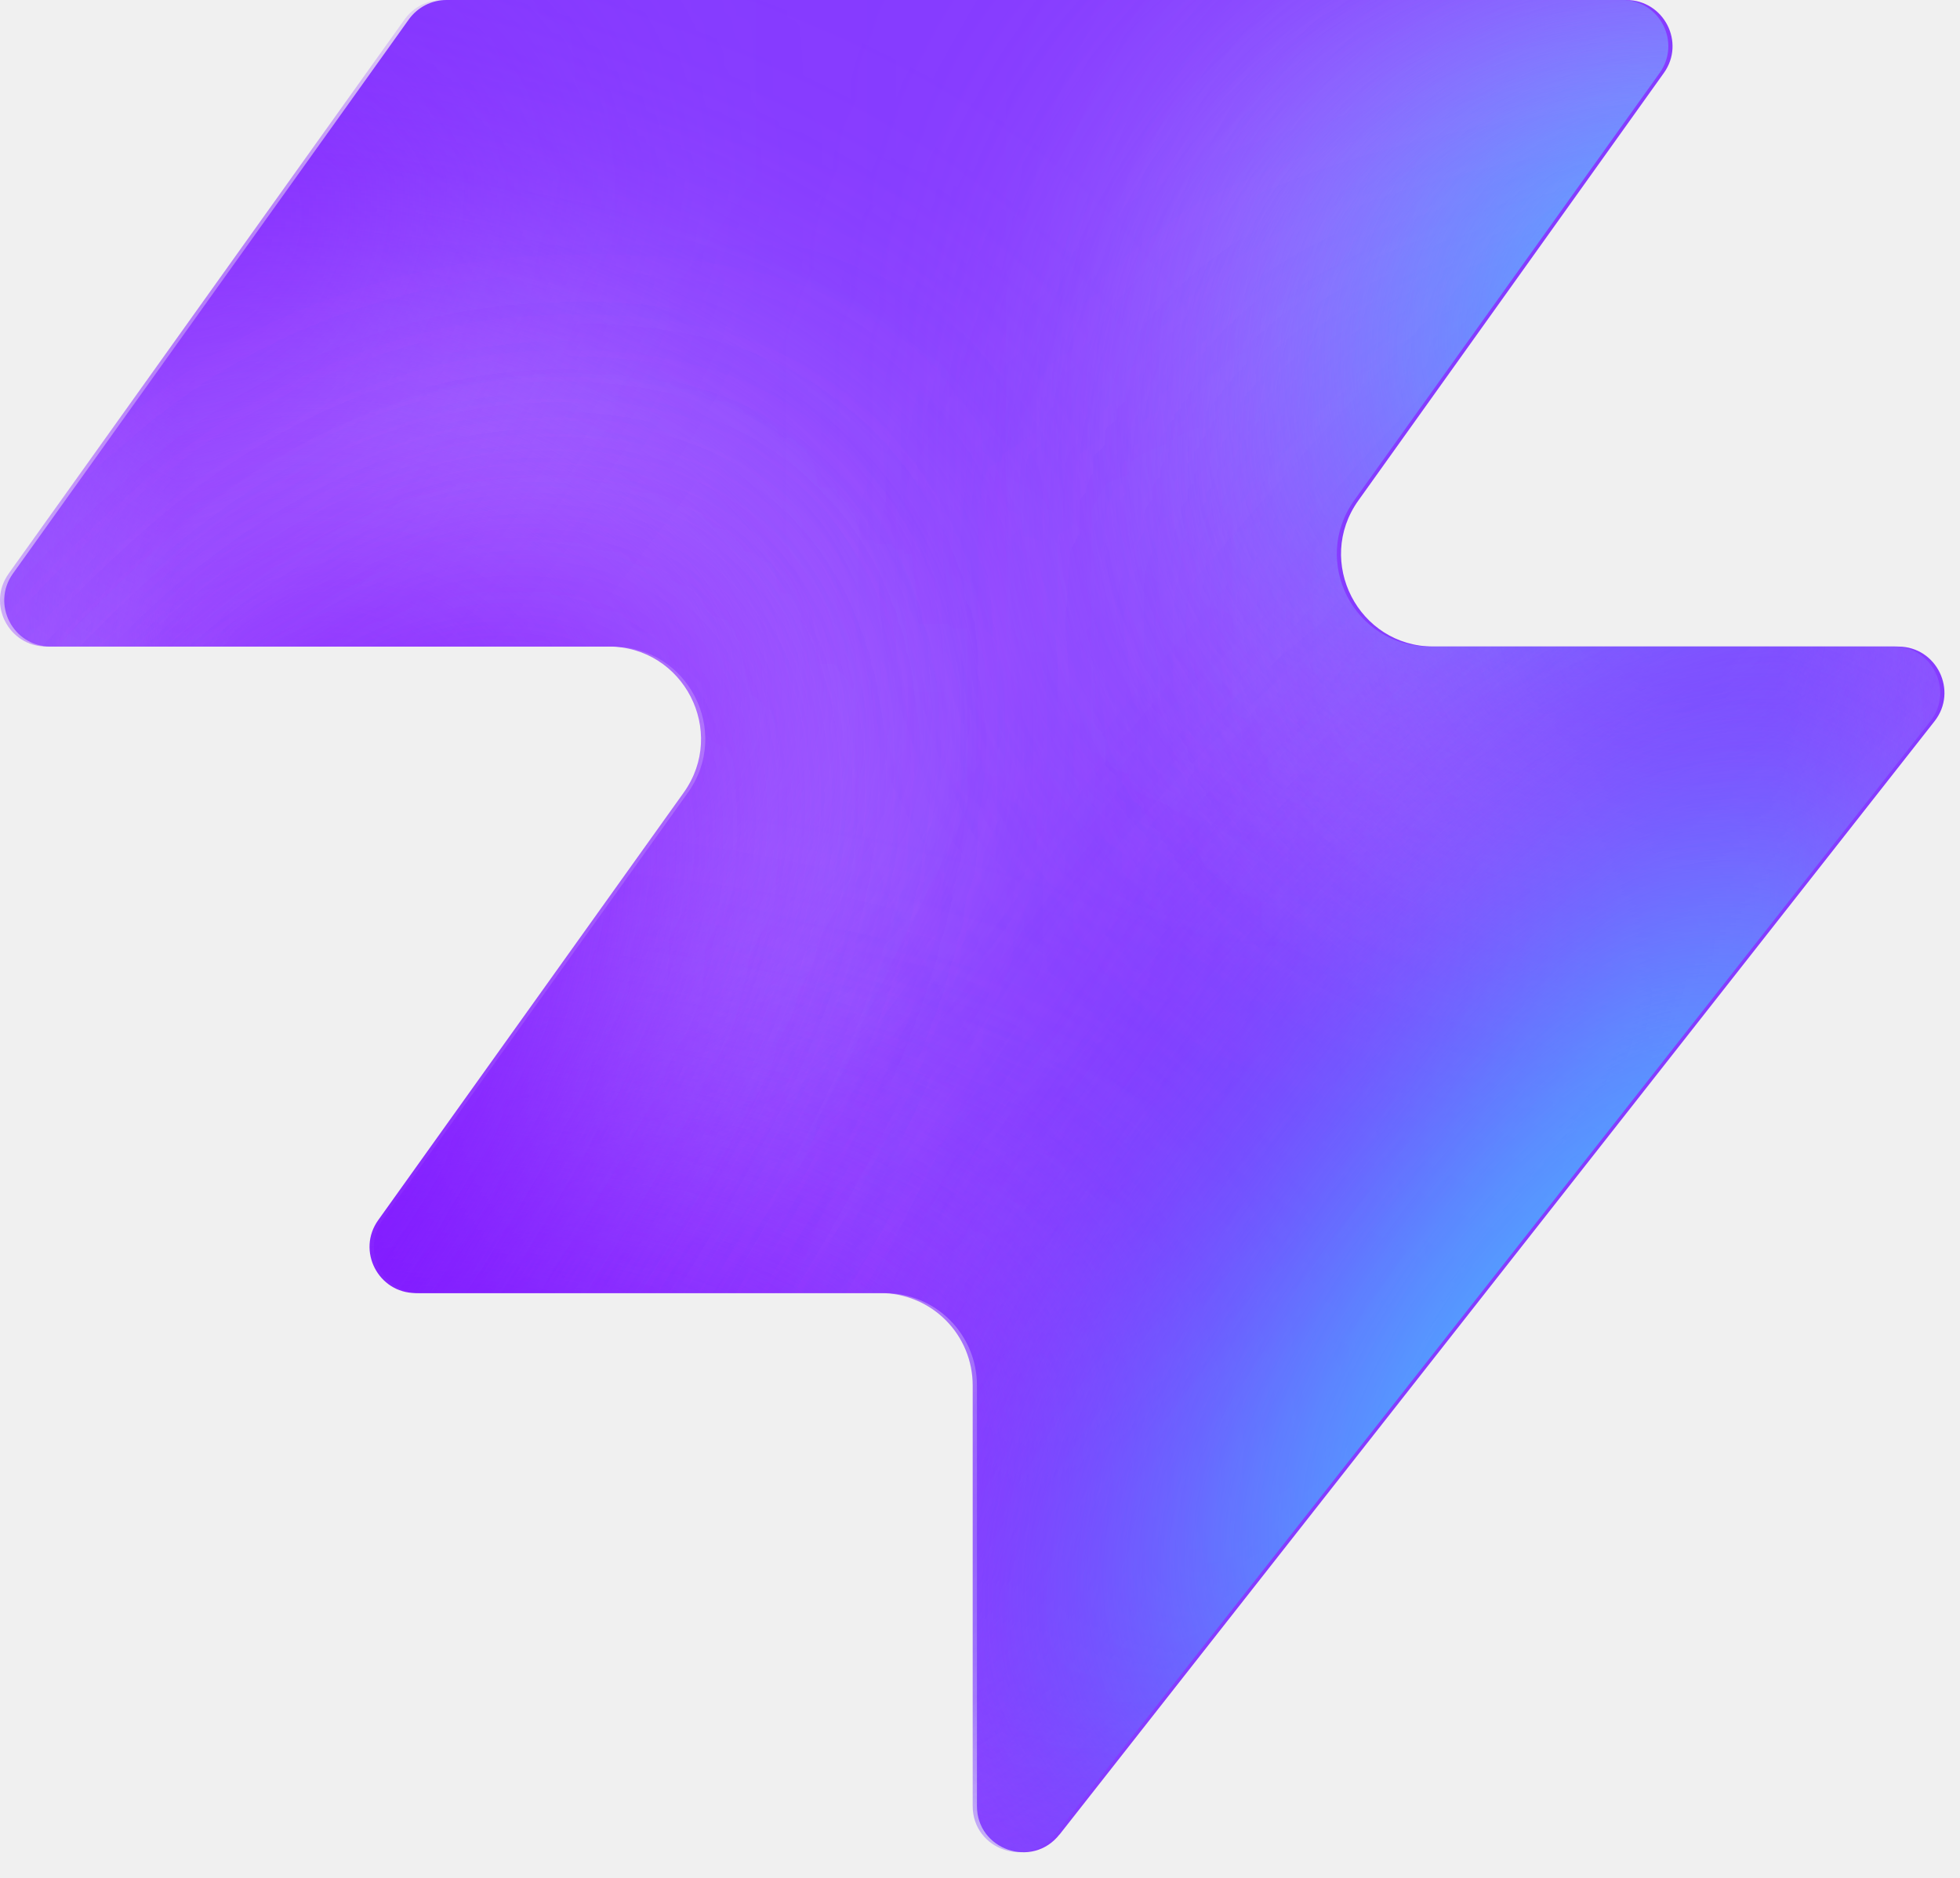
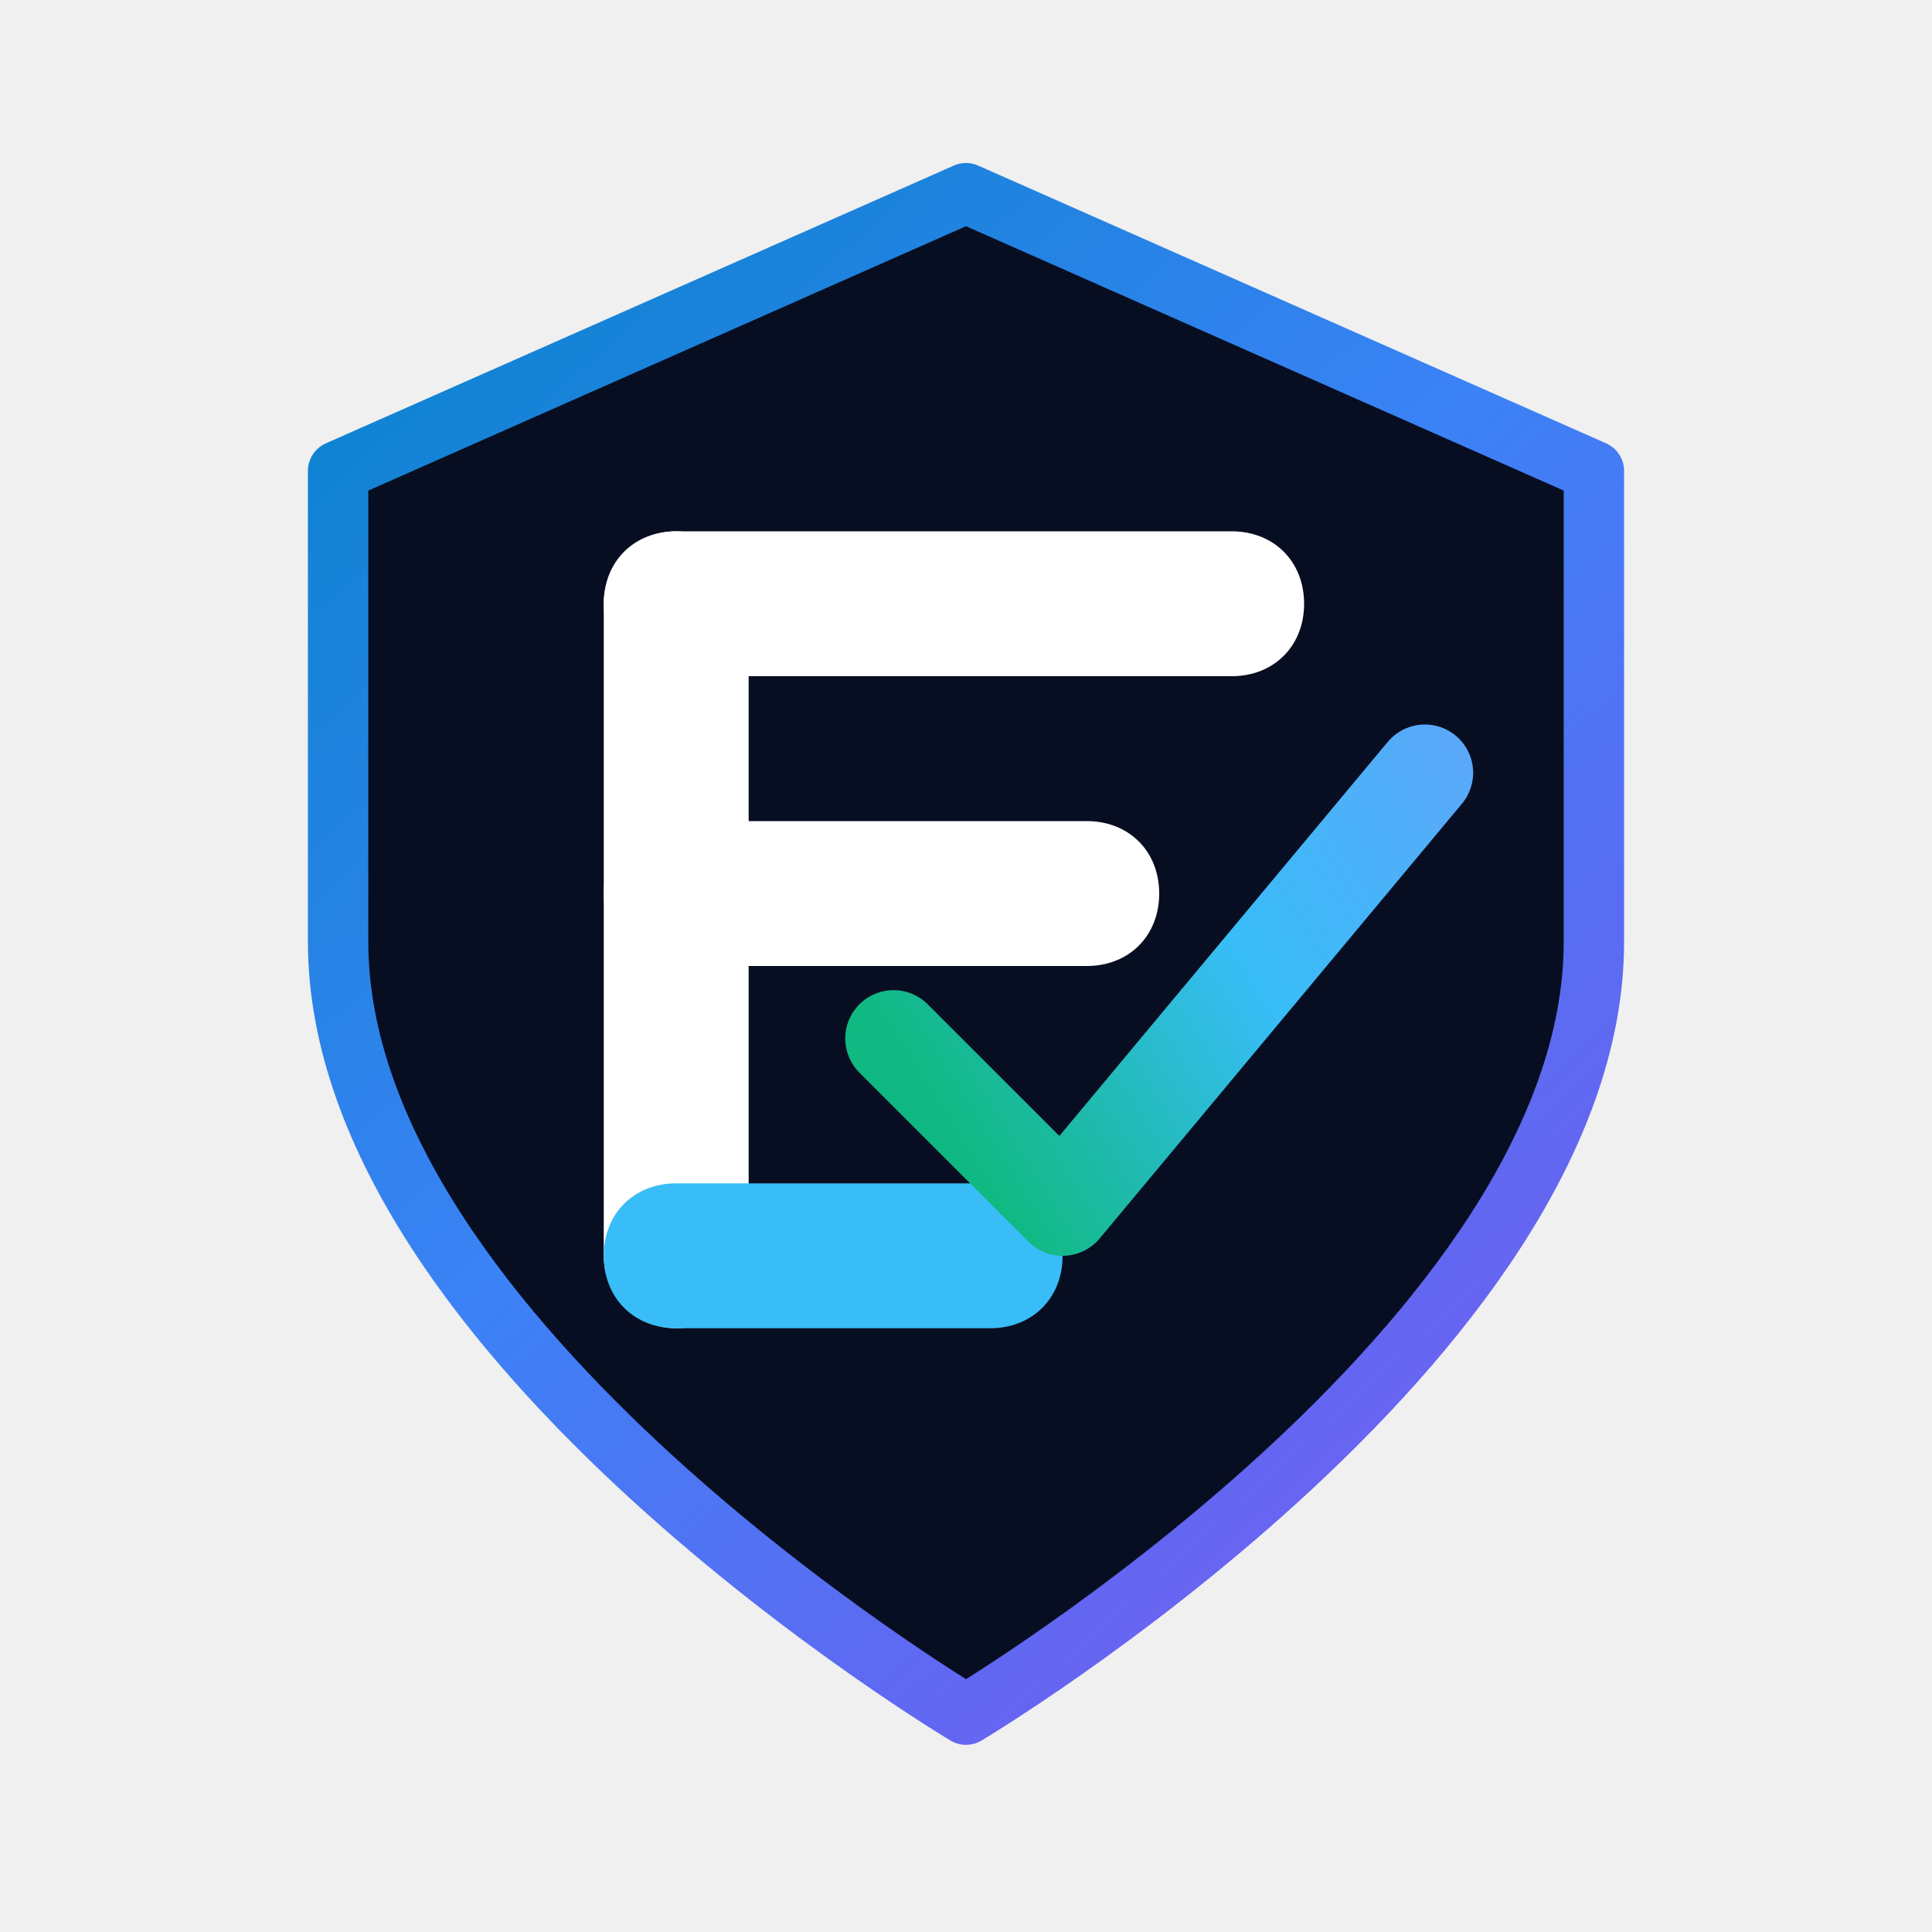
- <svg xmlns="http://www.w3.org/2000/svg" width="48" height="46" fill="none" viewBox="0 0 48 46">
-   <path fill="#863bff" d="M25.946 44.938c-.664.845-2.021.375-2.021-.698V33.937a2.26 2.26 0 0 0-2.262-2.262H10.287c-.92 0-1.456-1.04-.92-1.788l7.48-10.471c1.07-1.497 0-3.578-1.842-3.578H1.237c-.92 0-1.456-1.04-.92-1.788L10.013.474c.214-.297.556-.474.92-.474h28.894c.92 0 1.456 1.04.92 1.788l-7.48 10.471c-1.07 1.498 0 3.579 1.842 3.579h11.377c.943 0 1.473 1.088.89 1.83L25.947 44.94z" style="fill:#863bff;fill:color(display-p3 .525 .23 1);fill-opacity:1" />
-   <mask id="a" width="48" height="46" x="0" y="0" maskUnits="userSpaceOnUse" style="mask-type:alpha">
-     <path fill="#000" d="M25.842 44.938c-.664.844-2.021.375-2.021-.698V33.937a2.26 2.26 0 0 0-2.262-2.262H10.183c-.92 0-1.456-1.04-.92-1.788l7.48-10.471c1.07-1.498 0-3.579-1.842-3.579H1.133c-.92 0-1.456-1.04-.92-1.787L9.91.473c.214-.297.556-.474.92-.474h28.894c.92 0 1.456 1.04.92 1.788l-7.48 10.471c-1.07 1.498 0 3.578 1.842 3.578h11.377c.943 0 1.473 1.088.89 1.832L25.843 44.94z" style="fill:#000;fill-opacity:1" />
-   </mask>
-   <g mask="url(#a)">
-     <g filter="url(#b)">
-       <ellipse cx="5.508" cy="14.704" fill="#ede6ff" rx="5.508" ry="14.704" style="fill:#ede6ff;fill:color(display-p3 .927 .903 1);fill-opacity:1" transform="matrix(.00324 1 1 -.00324 -4.47 31.516)" />
-     </g>
-     <g filter="url(#c)">
-       <ellipse cx="10.399" cy="29.851" fill="#ede6ff" rx="10.399" ry="29.851" style="fill:#ede6ff;fill:color(display-p3 .927 .903 1);fill-opacity:1" transform="matrix(.00324 1 1 -.00324 -39.328 7.883)" />
-     </g>
-     <g filter="url(#d)">
-       <ellipse cx="5.508" cy="30.487" fill="#7e14ff" rx="5.508" ry="30.487" style="fill:#7e14ff;fill:color(display-p3 .492 .077 1);fill-opacity:1" transform="rotate(89.814 -25.913 -14.639)scale(1 -1)" />
-     </g>
-     <g filter="url(#e)">
-       <ellipse cx="5.508" cy="30.599" fill="#7e14ff" rx="5.508" ry="30.599" style="fill:#7e14ff;fill:color(display-p3 .492 .077 1);fill-opacity:1" transform="rotate(89.814 -32.644 -3.334)scale(1 -1)" />
-     </g>
-     <g filter="url(#f)">
-       <ellipse cx="5.508" cy="30.599" fill="#7e14ff" rx="5.508" ry="30.599" style="fill:#7e14ff;fill:color(display-p3 .492 .077 1);fill-opacity:1" transform="matrix(.00324 1 1 -.00324 -34.34 30.47)" />
-     </g>
-     <g filter="url(#g)">
-       <ellipse cx="14.072" cy="22.078" fill="#ede6ff" rx="14.072" ry="22.078" style="fill:#ede6ff;fill:color(display-p3 .927 .903 1);fill-opacity:1" transform="rotate(93.35 24.506 48.493)scale(-1 1)" />
-     </g>
-     <g filter="url(#h)">
-       <ellipse cx="3.47" cy="21.501" fill="#7e14ff" rx="3.47" ry="21.501" style="fill:#7e14ff;fill:color(display-p3 .492 .077 1);fill-opacity:1" transform="rotate(89.009 28.708 47.59)scale(-1 1)" />
-     </g>
-     <g filter="url(#i)">
-       <ellipse cx="3.47" cy="21.501" fill="#7e14ff" rx="3.47" ry="21.501" style="fill:#7e14ff;fill:color(display-p3 .492 .077 1);fill-opacity:1" transform="rotate(89.009 28.708 47.59)scale(-1 1)" />
-     </g>
-     <g filter="url(#j)">
-       <ellipse cx=".387" cy="8.972" fill="#7e14ff" rx="4.407" ry="29.108" style="fill:#7e14ff;fill:color(display-p3 .492 .077 1);fill-opacity:1" transform="rotate(39.51 .387 8.972)" />
-     </g>
-     <g filter="url(#k)">
-       <ellipse cx="47.523" cy="-6.092" fill="#7e14ff" rx="4.407" ry="29.108" style="fill:#7e14ff;fill:color(display-p3 .492 .077 1);fill-opacity:1" transform="rotate(37.892 47.523 -6.092)" />
-     </g>
-     <g filter="url(#l)">
-       <ellipse cx="41.412" cy="6.333" fill="#47bfff" rx="5.971" ry="9.665" style="fill:#47bfff;fill:color(display-p3 .28 .748 1);fill-opacity:1" transform="rotate(37.892 41.412 6.333)" />
-     </g>
-     <g filter="url(#m)">
-       <ellipse cx="-1.879" cy="38.332" fill="#7e14ff" rx="4.407" ry="29.108" style="fill:#7e14ff;fill:color(display-p3 .492 .077 1);fill-opacity:1" transform="rotate(37.892 -1.88 38.332)" />
-     </g>
-     <g filter="url(#n)">
-       <ellipse cx="-1.879" cy="38.332" fill="#7e14ff" rx="4.407" ry="29.108" style="fill:#7e14ff;fill:color(display-p3 .492 .077 1);fill-opacity:1" transform="rotate(37.892 -1.88 38.332)" />
-     </g>
-     <g filter="url(#o)">
-       <ellipse cx="35.651" cy="29.907" fill="#7e14ff" rx="4.407" ry="29.108" style="fill:#7e14ff;fill:color(display-p3 .492 .077 1);fill-opacity:1" transform="rotate(37.892 35.651 29.907)" />
-     </g>
-     <g filter="url(#p)">
-       <ellipse cx="38.418" cy="32.4" fill="#47bfff" rx="5.971" ry="15.297" style="fill:#47bfff;fill:color(display-p3 .28 .748 1);fill-opacity:1" transform="rotate(37.892 38.418 32.4)" />
-     </g>
-   </g>
+ <svg xmlns="http://www.w3.org/2000/svg" viewBox="0 0 160 160" width="100%" height="100%" fill="none">
  <defs>
-     <filter id="b" width="60.045" height="41.654" x="-19.77" y="16.149" color-interpolation-filters="sRGB" filterUnits="userSpaceOnUse">
-       <feFlood flood-opacity="0" result="BackgroundImageFix" />
-       <feBlend in="SourceGraphic" in2="BackgroundImageFix" result="shape" />
-       <feGaussianBlur result="effect1_foregroundBlur_2002_17158" stdDeviation="7.659" />
-     </filter>
-     <filter id="c" width="90.34" height="51.437" x="-54.613" y="-7.533" color-interpolation-filters="sRGB" filterUnits="userSpaceOnUse">
-       <feFlood flood-opacity="0" result="BackgroundImageFix" />
-       <feBlend in="SourceGraphic" in2="BackgroundImageFix" result="shape" />
-       <feGaussianBlur result="effect1_foregroundBlur_2002_17158" stdDeviation="7.659" />
-     </filter>
-     <filter id="d" width="79.355" height="29.4" x="-49.64" y="2.03" color-interpolation-filters="sRGB" filterUnits="userSpaceOnUse">
-       <feFlood flood-opacity="0" result="BackgroundImageFix" />
-       <feBlend in="SourceGraphic" in2="BackgroundImageFix" result="shape" />
-       <feGaussianBlur result="effect1_foregroundBlur_2002_17158" stdDeviation="4.596" />
-     </filter>
-     <filter id="e" width="79.579" height="29.4" x="-45.045" y="20.029" color-interpolation-filters="sRGB" filterUnits="userSpaceOnUse">
-       <feFlood flood-opacity="0" result="BackgroundImageFix" />
-       <feBlend in="SourceGraphic" in2="BackgroundImageFix" result="shape" />
-       <feGaussianBlur result="effect1_foregroundBlur_2002_17158" stdDeviation="4.596" />
-     </filter>
-     <filter id="f" width="79.579" height="29.4" x="-43.513" y="21.178" color-interpolation-filters="sRGB" filterUnits="userSpaceOnUse">
-       <feFlood flood-opacity="0" result="BackgroundImageFix" />
-       <feBlend in="SourceGraphic" in2="BackgroundImageFix" result="shape" />
-       <feGaussianBlur result="effect1_foregroundBlur_2002_17158" stdDeviation="4.596" />
-     </filter>
-     <filter id="g" width="74.749" height="58.852" x="15.756" y="-17.901" color-interpolation-filters="sRGB" filterUnits="userSpaceOnUse">
-       <feFlood flood-opacity="0" result="BackgroundImageFix" />
-       <feBlend in="SourceGraphic" in2="BackgroundImageFix" result="shape" />
-       <feGaussianBlur result="effect1_foregroundBlur_2002_17158" stdDeviation="7.659" />
-     </filter>
-     <filter id="h" width="61.377" height="25.362" x="23.548" y="2.284" color-interpolation-filters="sRGB" filterUnits="userSpaceOnUse">
-       <feFlood flood-opacity="0" result="BackgroundImageFix" />
-       <feBlend in="SourceGraphic" in2="BackgroundImageFix" result="shape" />
-       <feGaussianBlur result="effect1_foregroundBlur_2002_17158" stdDeviation="4.596" />
-     </filter>
-     <filter id="i" width="61.377" height="25.362" x="23.548" y="2.284" color-interpolation-filters="sRGB" filterUnits="userSpaceOnUse">
-       <feFlood flood-opacity="0" result="BackgroundImageFix" />
-       <feBlend in="SourceGraphic" in2="BackgroundImageFix" result="shape" />
-       <feGaussianBlur result="effect1_foregroundBlur_2002_17158" stdDeviation="4.596" />
-     </filter>
-     <filter id="j" width="56.045" height="63.649" x="-27.636" y="-22.853" color-interpolation-filters="sRGB" filterUnits="userSpaceOnUse">
-       <feFlood flood-opacity="0" result="BackgroundImageFix" />
-       <feBlend in="SourceGraphic" in2="BackgroundImageFix" result="shape" />
-       <feGaussianBlur result="effect1_foregroundBlur_2002_17158" stdDeviation="4.596" />
-     </filter>
-     <filter id="k" width="54.814" height="64.646" x="20.116" y="-38.415" color-interpolation-filters="sRGB" filterUnits="userSpaceOnUse">
-       <feFlood flood-opacity="0" result="BackgroundImageFix" />
-       <feBlend in="SourceGraphic" in2="BackgroundImageFix" result="shape" />
-       <feGaussianBlur result="effect1_foregroundBlur_2002_17158" stdDeviation="4.596" />
-     </filter>
-     <filter id="l" width="33.541" height="35.313" x="24.641" y="-11.323" color-interpolation-filters="sRGB" filterUnits="userSpaceOnUse">
-       <feFlood flood-opacity="0" result="BackgroundImageFix" />
-       <feBlend in="SourceGraphic" in2="BackgroundImageFix" result="shape" />
-       <feGaussianBlur result="effect1_foregroundBlur_2002_17158" stdDeviation="4.596" />
-     </filter>
-     <filter id="m" width="54.814" height="64.646" x="-29.286" y="6.009" color-interpolation-filters="sRGB" filterUnits="userSpaceOnUse">
-       <feFlood flood-opacity="0" result="BackgroundImageFix" />
-       <feBlend in="SourceGraphic" in2="BackgroundImageFix" result="shape" />
-       <feGaussianBlur result="effect1_foregroundBlur_2002_17158" stdDeviation="4.596" />
-     </filter>
-     <filter id="n" width="54.814" height="64.646" x="-29.286" y="6.009" color-interpolation-filters="sRGB" filterUnits="userSpaceOnUse">
-       <feFlood flood-opacity="0" result="BackgroundImageFix" />
-       <feBlend in="SourceGraphic" in2="BackgroundImageFix" result="shape" />
-       <feGaussianBlur result="effect1_foregroundBlur_2002_17158" stdDeviation="4.596" />
-     </filter>
-     <filter id="o" width="54.814" height="64.646" x="8.244" y="-2.416" color-interpolation-filters="sRGB" filterUnits="userSpaceOnUse">
-       <feFlood flood-opacity="0" result="BackgroundImageFix" />
-       <feBlend in="SourceGraphic" in2="BackgroundImageFix" result="shape" />
-       <feGaussianBlur result="effect1_foregroundBlur_2002_17158" stdDeviation="4.596" />
-     </filter>
-     <filter id="p" width="39.409" height="43.623" x="18.713" y="10.588" color-interpolation-filters="sRGB" filterUnits="userSpaceOnUse">
-       <feFlood flood-opacity="0" result="BackgroundImageFix" />
-       <feBlend in="SourceGraphic" in2="BackgroundImageFix" result="shape" />
-       <feGaussianBlur result="effect1_foregroundBlur_2002_17158" stdDeviation="4.596" />
-     </filter>
+     <linearGradient id="efFavGrad" x1="20" y1="16" x2="140" y2="148" gradientUnits="userSpaceOnUse">
+       <stop offset="0%" stop-color="#0284c7" />
+       <stop offset="45%" stop-color="#3b82f6" />
+       <stop offset="75%" stop-color="#6366f1" />
+       <stop offset="100%" stop-color="#8b5cf6" />
+     </linearGradient>
+     <linearGradient id="efFavCheck" x1="70" y1="80" x2="118" y2="50" gradientUnits="userSpaceOnUse">
+       <stop offset="0%" stop-color="#10b981" />
+       <stop offset="50%" stop-color="#38bdf8" />
+       <stop offset="100%" stop-color="#60a5fa" />
+     </linearGradient>
  </defs>
+   <path d="M80 16 L132 39 V78 C132 111 80 142 80 142 C80 142 28 111 28 78 V39 L80 16 Z" fill="#080e21" stroke="url(#efFavGrad)" stroke-width="5" stroke-linejoin="round" />
+   <rect x="50" y="44" width="12" height="66" rx="6" fill="#ffffff" />
+   <path d="M50 50 C50 46.5 52.5 44 56 44 L102 44 C105.5 44 108 46.5 108 50 C108 53.5 105.5 56 102 56 L56 56 C52.5 56 50 53.5 50 50 Z" fill="#ffffff" />
+   <path d="M50 74 C50 70.5 52.5 68 56 68 L90 68 C93.5 68 96 70.5 96 74 C96 77.5 93.5 80 90 80 L56 80 C52.5 80 50 77.5 50 74 Z" fill="#ffffff" />
+   <path d="M50 104 C50 100.5 52.5 98 56 98 L82 98 C85.5 98 88 100.5 88 104 C88 107.5 85.5 110 82 110 L56 110 C52.5 110 50 107.5 50 104 Z" fill="#38bdf8" />
+   <path d="M74 86 L88 100 L118 64" stroke="url(#efFavCheck)" stroke-width="8" stroke-linecap="round" stroke-linejoin="round" />
</svg>
